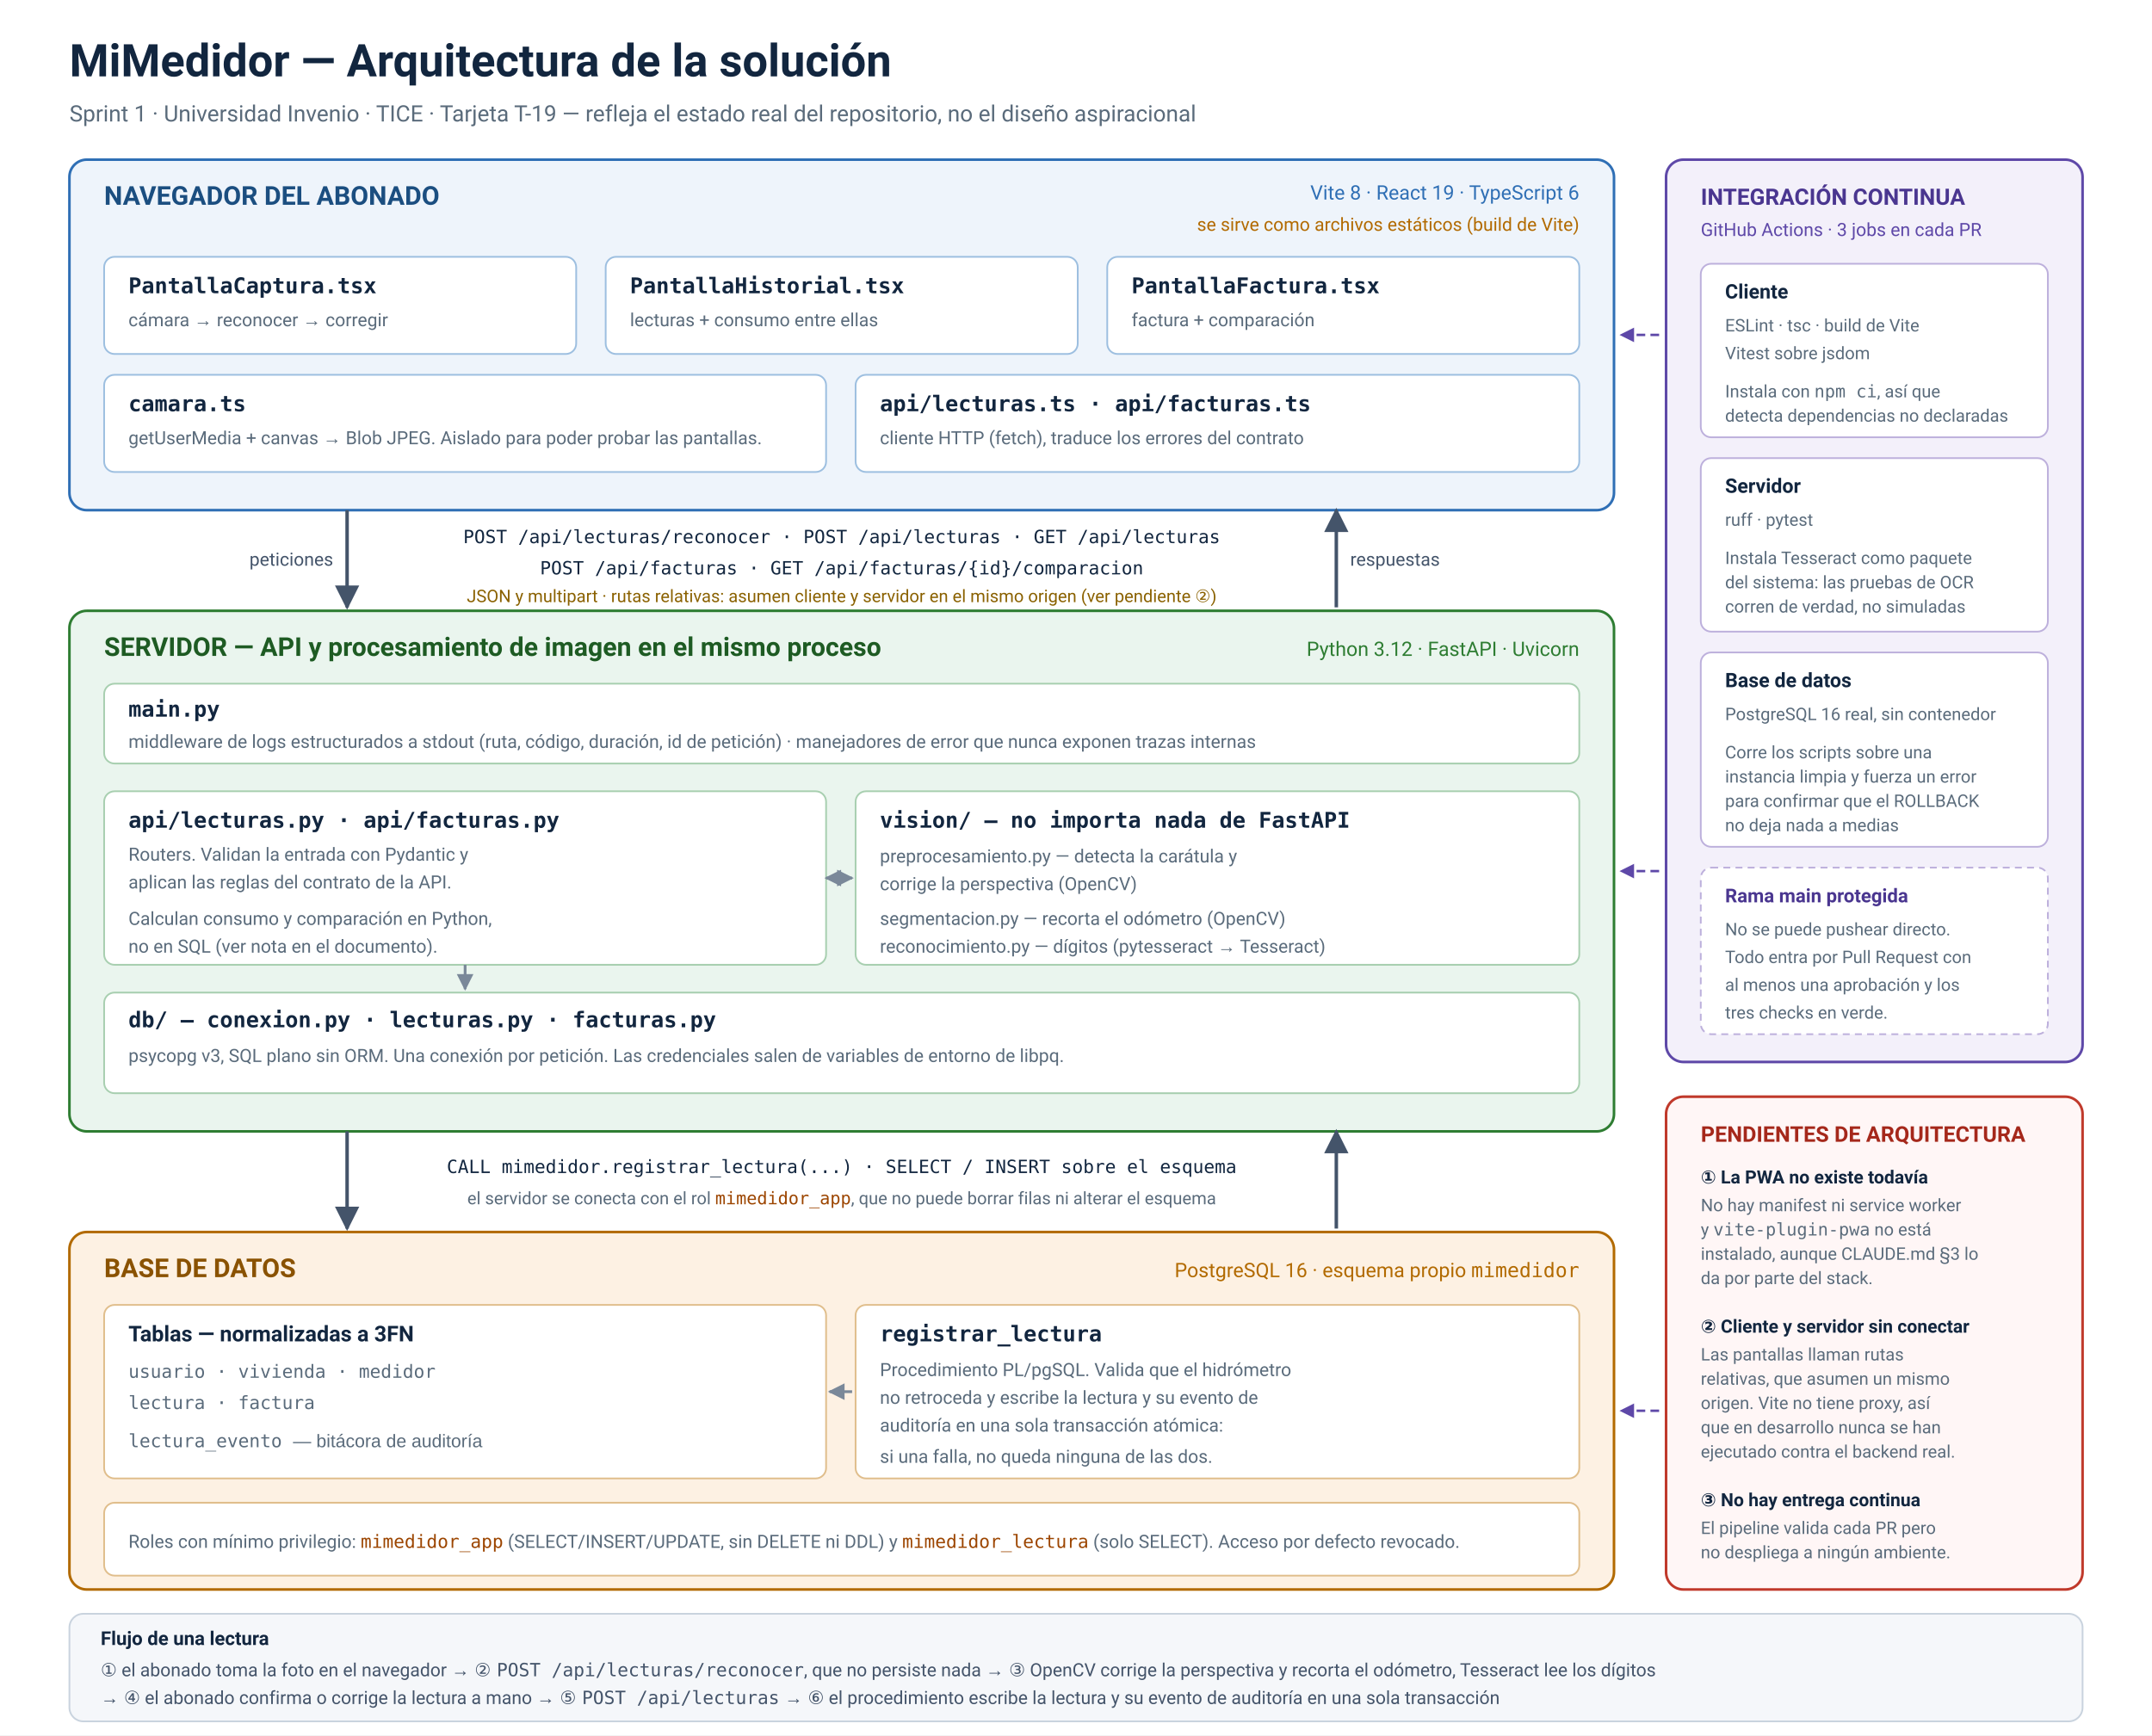
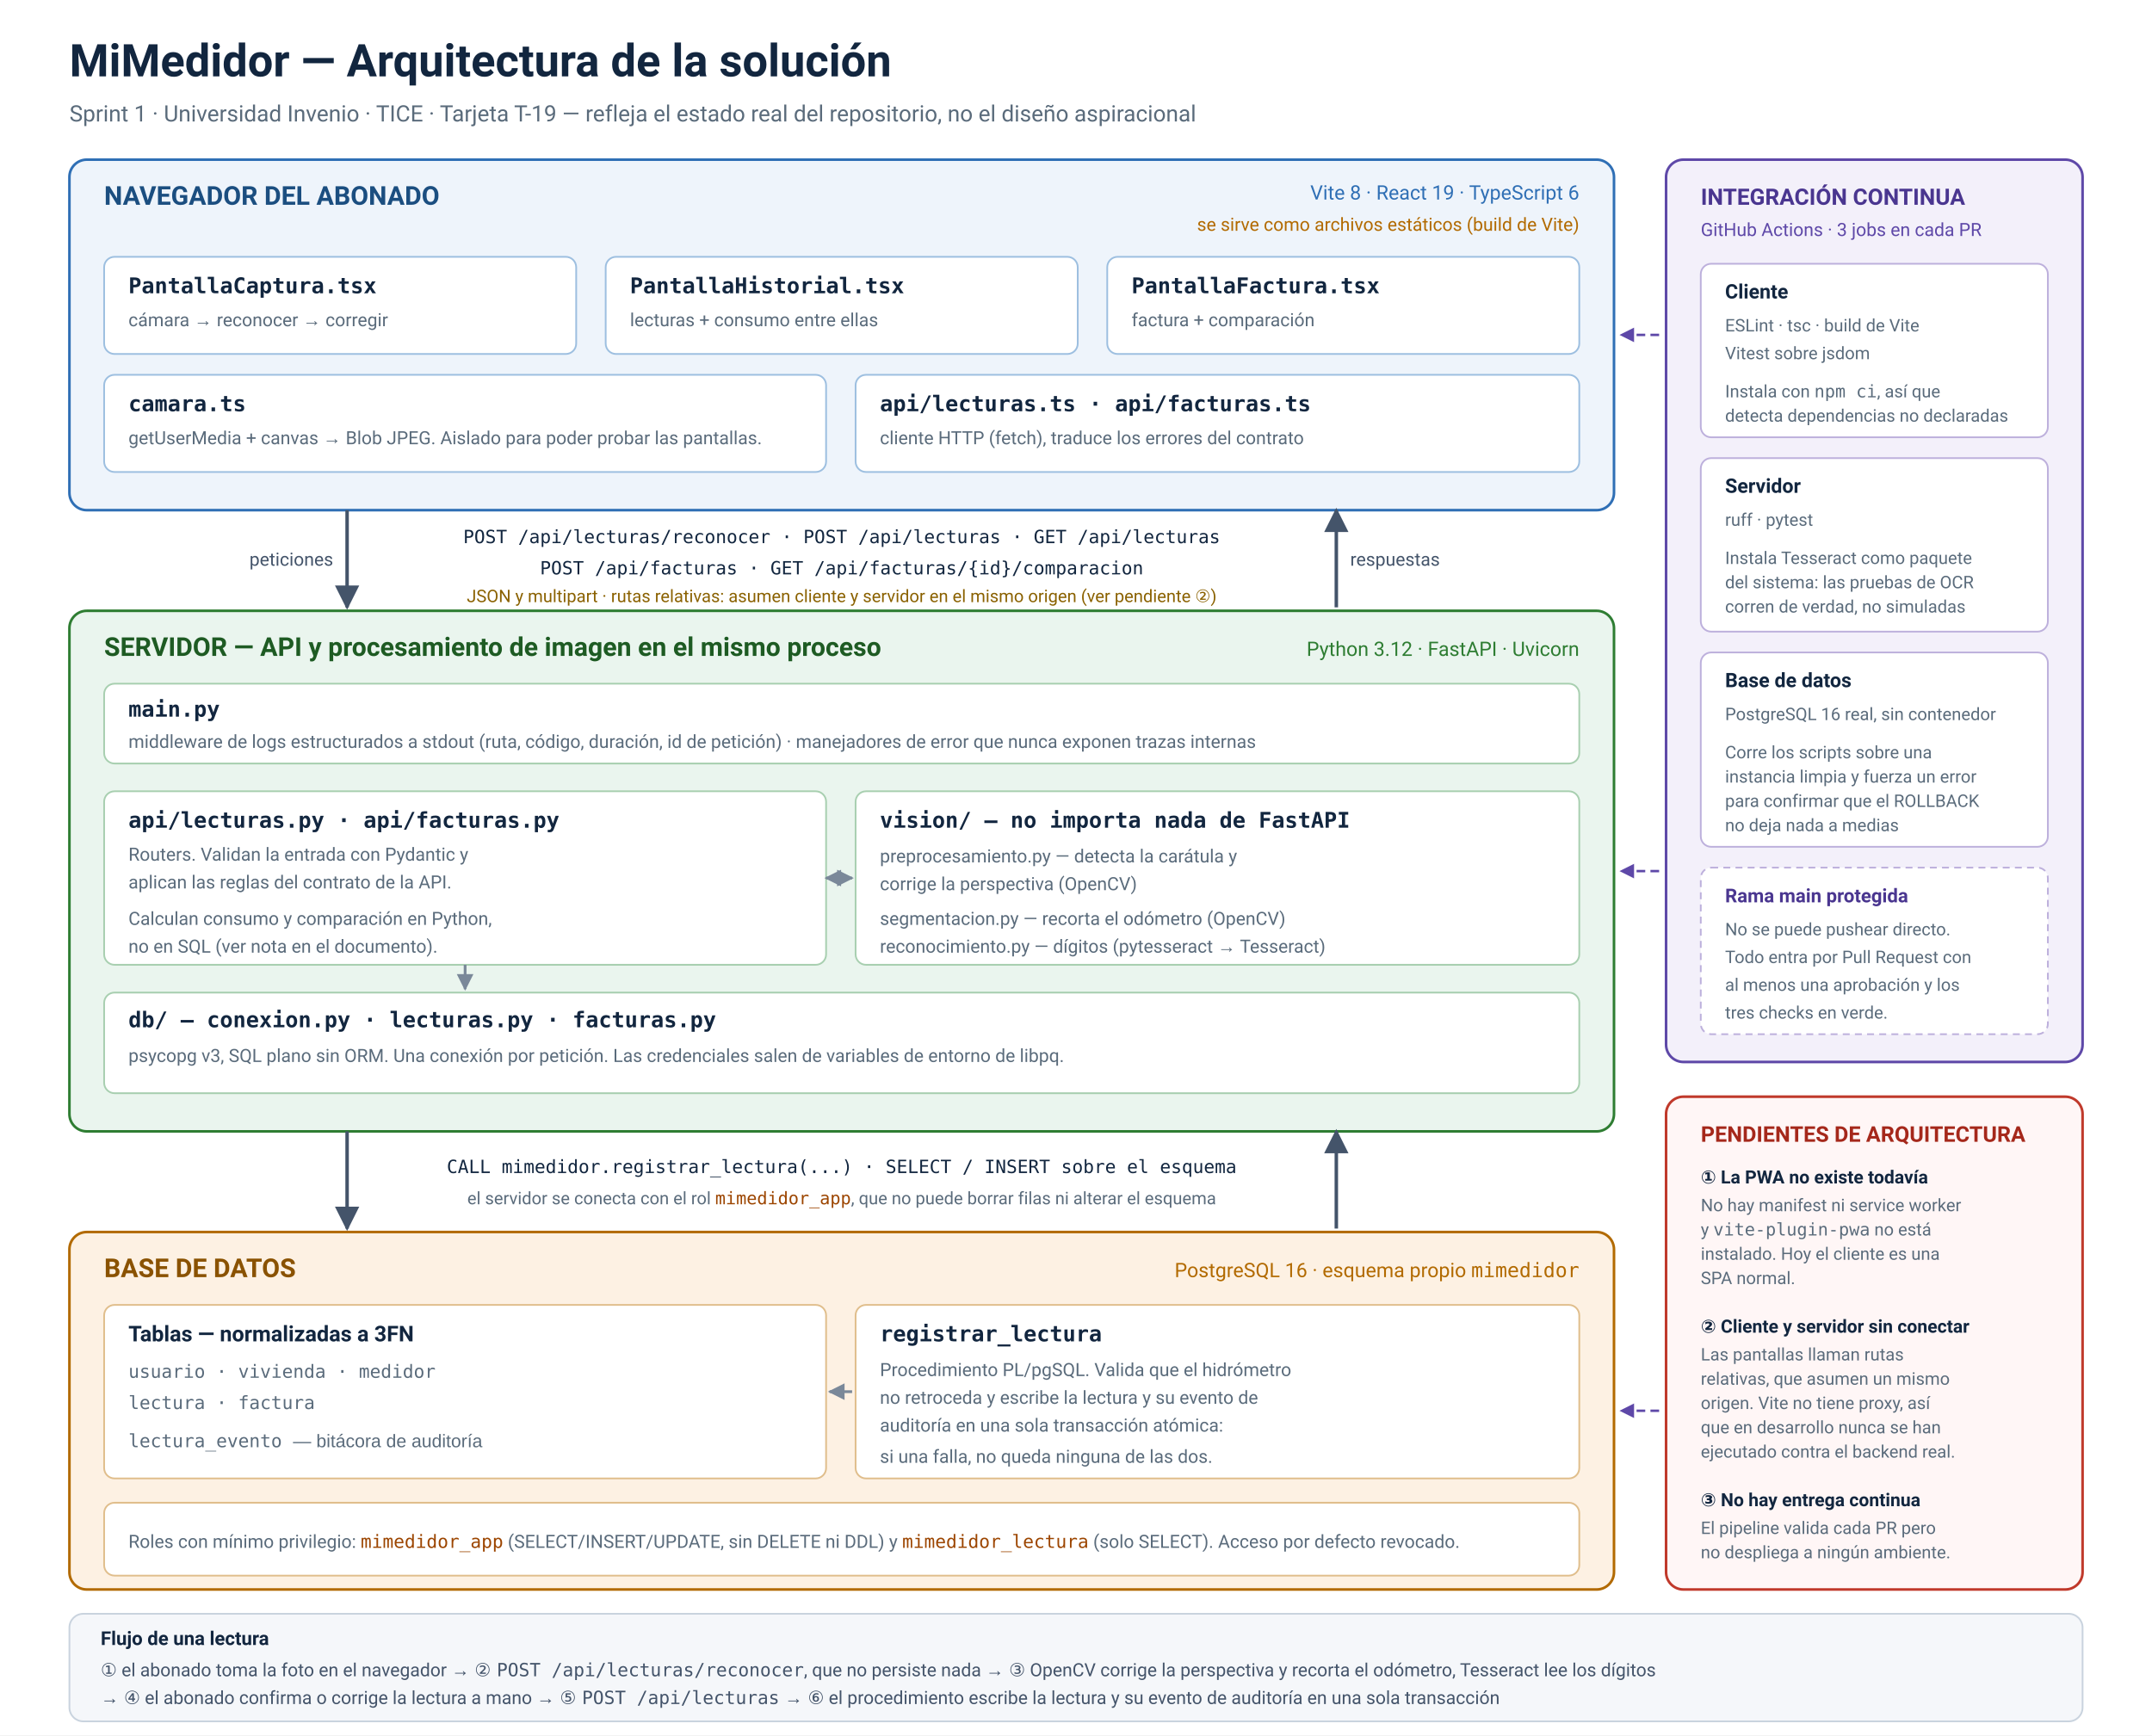
<svg xmlns="http://www.w3.org/2000/svg" viewBox="0 0 1240 1000" width="1240" height="1000" font-family="Segoe UI, Roboto, Helvetica Neue, Arial, sans-serif">
  <defs>
    <marker id="flecha" viewBox="0 0 10 10" refX="9" refY="5" markerWidth="7" markerHeight="7" orient="auto-start-reverse">
      <path d="M 0 0 L 10 5 L 0 10 z" fill="#44546A" />
    </marker>
    <marker id="flechaCI" viewBox="0 0 10 10" refX="9" refY="5" markerWidth="6" markerHeight="6" orient="auto-start-reverse">
      <path d="M 0 0 L 10 5 L 0 10 z" fill="#5E48A8" />
    </marker>
    <marker id="flechaInt" viewBox="0 0 10 10" refX="9" refY="5" markerWidth="6" markerHeight="6" orient="auto-start-reverse">
      <path d="M 0 0 L 10 5 L 0 10 z" fill="#7A8899" />
    </marker>
  </defs>
  <rect x="0" y="0" width="1240" height="1000" fill="#FFFFFF" />
  <text x="40" y="44" font-size="26" font-weight="700" fill="#12263F">MiMedidor — Arquitectura de la solución</text>
  <text x="40" y="70" font-size="13" fill="#5A6B7B">Sprint 1 · Universidad Invenio · TICE · Tarjeta T-19 — refleja el estado real del repositorio, no el diseño aspiracional</text>
  <rect x="40" y="92" width="890" height="202" rx="10" fill="#EEF4FB" stroke="#2F6FB5" stroke-width="1.5" />
  <text x="60" y="118" font-size="15" font-weight="700" fill="#1B4E80">NAVEGADOR DEL ABONADO</text>
  <text x="910" y="115" font-size="11.5" text-anchor="end" fill="#2F6FB5">Vite 8 · React 19 · TypeScript 6</text>
  <text x="910" y="133" font-size="10.5" text-anchor="end" fill="#B26A00">se sirve como archivos estáticos (build de Vite)</text>
  <rect x="60" y="148" width="272" height="56" rx="6" fill="#FFFFFF" stroke="#9DBFE0" />
  <text x="74" y="169" font-size="12.5" font-weight="600" fill="#12263F" font-family="Consolas, monospace">PantallaCaptura.tsx</text>
  <text x="74" y="188" font-size="10.5" fill="#5A6B7B">cámara → reconocer → corregir</text>
  <rect x="349" y="148" width="272" height="56" rx="6" fill="#FFFFFF" stroke="#9DBFE0" />
  <text x="363" y="169" font-size="12.5" font-weight="600" fill="#12263F" font-family="Consolas, monospace">PantallaHistorial.tsx</text>
  <text x="363" y="188" font-size="10.5" fill="#5A6B7B">lecturas + consumo entre ellas</text>
  <rect x="638" y="148" width="272" height="56" rx="6" fill="#FFFFFF" stroke="#9DBFE0" />
  <text x="652" y="169" font-size="12.5" font-weight="600" fill="#12263F" font-family="Consolas, monospace">PantallaFactura.tsx</text>
  <text x="652" y="188" font-size="10.5" fill="#5A6B7B">factura + comparación</text>
  <rect x="60" y="216" width="416" height="56" rx="6" fill="#FFFFFF" stroke="#9DBFE0" />
  <text x="74" y="237" font-size="12.5" font-weight="600" fill="#12263F" font-family="Consolas, monospace">camara.ts</text>
  <text x="74" y="256" font-size="10.5" fill="#5A6B7B">getUserMedia + canvas → Blob JPEG. Aislado para poder probar las pantallas.</text>
  <rect x="493" y="216" width="417" height="56" rx="6" fill="#FFFFFF" stroke="#9DBFE0" />
  <text x="507" y="237" font-size="12.5" font-weight="600" fill="#12263F" font-family="Consolas, monospace">api/lecturas.ts · api/facturas.ts</text>
  <text x="507" y="256" font-size="10.5" fill="#5A6B7B">cliente HTTP (fetch), traduce los errores del contrato</text>
  <line x1="200" y1="294" x2="200" y2="350" stroke="#44546A" stroke-width="2" marker-end="url(#flecha)" />
  <text x="192" y="326" font-size="10.5" text-anchor="end" fill="#44546A">peticiones</text>
  <line x1="770" y1="350" x2="770" y2="294" stroke="#44546A" stroke-width="2" marker-end="url(#flecha)" />
  <text x="778" y="326" font-size="10.5" fill="#44546A">respuestas</text>
  <text x="485" y="313" font-size="10.5" text-anchor="middle" fill="#12263F" font-family="Consolas, monospace">POST /api/lecturas/reconocer  ·  POST /api/lecturas  ·  GET /api/lecturas</text>
  <text x="485" y="331" font-size="10.5" text-anchor="middle" fill="#12263F" font-family="Consolas, monospace">POST /api/facturas  ·  GET /api/facturas/{id}/comparacion</text>
  <text x="485" y="347" font-size="10" text-anchor="middle" fill="#8A6100">JSON y multipart · rutas relativas: asumen cliente y servidor en el mismo origen (ver pendiente ②)</text>
  <rect x="40" y="352" width="890" height="300" rx="10" fill="#EAF5EE" stroke="#2E7D32" stroke-width="1.5" />
  <text x="60" y="378" font-size="15" font-weight="700" fill="#1E5B23">SERVIDOR — API y procesamiento de imagen en el mismo proceso</text>
  <text x="910" y="378" font-size="11.5" text-anchor="end" fill="#2E7D32">Python 3.12 · FastAPI · Uvicorn</text>
  <rect x="60" y="394" width="850" height="46" rx="6" fill="#FFFFFF" stroke="#A8CFB0" />
  <text x="74" y="413" font-size="12.5" font-weight="600" fill="#12263F" font-family="Consolas, monospace">main.py</text>
  <text x="74" y="431" font-size="10.5" fill="#5A6B7B">middleware de logs estructurados a stdout (ruta, código, duración, id de petición) · manejadores de error que nunca exponen trazas internas</text>
  <rect x="60" y="456" width="416" height="100" rx="6" fill="#FFFFFF" stroke="#A8CFB0" />
  <text x="74" y="477" font-size="12.5" font-weight="600" fill="#12263F" font-family="Consolas, monospace">api/lecturas.py · api/facturas.py</text>
  <text x="74" y="496" font-size="10.5" fill="#5A6B7B">Routers. Validan la entrada con Pydantic y</text>
  <text x="74" y="512" font-size="10.5" fill="#5A6B7B">aplican las reglas del contrato de la API.</text>
  <text x="74" y="533" font-size="10.5" fill="#5A6B7B">Calculan consumo y comparación en Python,</text>
  <text x="74" y="549" font-size="10.5" fill="#5A6B7B">no en SQL (ver nota en el documento).</text>
  <rect x="493" y="456" width="417" height="100" rx="6" fill="#FFFFFF" stroke="#A8CFB0" />
  <text x="507" y="477" font-size="12.5" font-weight="600" fill="#12263F" font-family="Consolas, monospace">vision/  — no importa nada de FastAPI</text>
  <text x="507" y="497" font-size="10.5" fill="#5A6B7B">preprocesamiento.py — detecta la carátula y</text>
  <text x="507" y="513" font-size="10.5" fill="#5A6B7B">corrige la perspectiva  (OpenCV)</text>
  <text x="507" y="533" font-size="10.5" fill="#5A6B7B">segmentacion.py — recorta el odómetro  (OpenCV)</text>
  <text x="507" y="549" font-size="10.5" fill="#5A6B7B">reconocimiento.py — dígitos  (pytesseract → Tesseract)</text>
  <line x1="476" y1="506" x2="491" y2="506" stroke="#7A8899" stroke-width="1.6" marker-start="url(#flechaInt)" marker-end="url(#flechaInt)" />
  <rect x="60" y="572" width="850" height="58" rx="6" fill="#FFFFFF" stroke="#A8CFB0" />
  <text x="74" y="592" font-size="12.5" font-weight="600" fill="#12263F" font-family="Consolas, monospace">db/  — conexion.py · lecturas.py · facturas.py</text>
  <text x="74" y="612" font-size="10.5" fill="#5A6B7B">psycopg v3, SQL plano sin ORM. Una conexión por petición. Las credenciales salen de variables de entorno de libpq.</text>
  <line x1="268" y1="556" x2="268" y2="570" stroke="#7A8899" stroke-width="1.6" marker-end="url(#flechaInt)" />
  <line x1="200" y1="652" x2="200" y2="708" stroke="#44546A" stroke-width="2" marker-end="url(#flecha)" />
  <line x1="770" y1="708" x2="770" y2="652" stroke="#44546A" stroke-width="2" marker-end="url(#flecha)" />
  <text x="485" y="676" font-size="10.5" text-anchor="middle" fill="#12263F" font-family="Consolas, monospace">CALL mimedidor.registrar_lectura(...)  ·  SELECT / INSERT sobre el esquema</text>
  <text x="485" y="694" font-size="10" text-anchor="middle" fill="#5A6B7B">el servidor se conecta con el rol <tspan font-family="Consolas, monospace" fill="#9C4500">mimedidor_app</tspan>, que no puede borrar filas ni alterar el esquema</text>
  <rect x="40" y="710" width="890" height="206" rx="10" fill="#FDF1E3" stroke="#B26A00" stroke-width="1.5" />
  <text x="60" y="736" font-size="15" font-weight="700" fill="#8A5200">BASE DE DATOS</text>
  <text x="910" y="736" font-size="11.5" text-anchor="end" fill="#B26A00">PostgreSQL 16 · esquema propio <tspan font-family="Consolas, monospace">mimedidor</tspan>
  </text>
  <rect x="60" y="752" width="416" height="100" rx="6" fill="#FFFFFF" stroke="#E0BE8C" />
  <text x="74" y="773" font-size="12.5" font-weight="600" fill="#12263F">Tablas — normalizadas a 3FN</text>
  <text x="74" y="794" font-size="10.5" fill="#5A6B7B" font-family="Consolas, monospace">usuario · vivienda · medidor</text>
  <text x="74" y="812" font-size="10.5" fill="#5A6B7B" font-family="Consolas, monospace">lectura · factura</text>
  <text x="74" y="834" font-size="10.5" fill="#5A6B7B" font-family="Consolas, monospace">lectura_evento <tspan font-family="Segoe UI, Arial, sans-serif">— bitácora de auditoría</tspan>
  </text>
  <rect x="493" y="752" width="417" height="100" rx="6" fill="#FFFFFF" stroke="#E0BE8C" />
  <text x="507" y="773" font-size="12.5" font-weight="600" fill="#12263F" font-family="Consolas, monospace">registrar_lectura</text>
  <text x="507" y="793" font-size="10.5" fill="#5A6B7B">Procedimiento PL/pgSQL. Valida que el hidrómetro</text>
  <text x="507" y="809" font-size="10.5" fill="#5A6B7B">no retroceda y escribe la lectura y su evento de</text>
  <text x="507" y="825" font-size="10.5" fill="#5A6B7B">auditoría en una sola transacción atómica:</text>
  <text x="507" y="843" font-size="10.5" fill="#5A6B7B">si una falla, no queda ninguna de las dos.</text>
  <line x1="491" y1="802" x2="478" y2="802" stroke="#7A8899" stroke-width="1.6" marker-end="url(#flechaInt)" />
  <rect x="60" y="866" width="850" height="42" rx="6" fill="#FFFFFF" stroke="#E0BE8C" />
  <text x="74" y="892" font-size="10.5" fill="#5A6B7B">Roles con mínimo privilegio: <tspan font-family="Consolas, monospace" fill="#9C4500">mimedidor_app</tspan> (SELECT/INSERT/UPDATE, sin DELETE ni DDL) y <tspan font-family="Consolas, monospace" fill="#9C4500">mimedidor_lectura</tspan> (solo SELECT). Acceso por defecto revocado.</text>
  <rect x="960" y="92" width="240" height="520" rx="10" fill="#F3F0FA" stroke="#5E48A8" stroke-width="1.5" />
  <text x="980" y="118" font-size="13" font-weight="700" fill="#4A3690">INTEGRACIÓN CONTINUA</text>
  <text x="980" y="136" font-size="10.5" fill="#5E48A8">GitHub Actions · 3 jobs en cada PR</text>
  <rect x="980" y="152" width="200" height="100" rx="6" fill="#FFFFFF" stroke="#BDB0DC" />
  <text x="994" y="172" font-size="11.5" font-weight="600" fill="#12263F">Cliente</text>
  <text x="994" y="191" font-size="10" fill="#5A6B7B">ESLint · tsc · build de Vite</text>
  <text x="994" y="207" font-size="10" fill="#5A6B7B">Vitest sobre jsdom</text>
  <text x="994" y="229" font-size="10" fill="#5A6B7B">Instala con <tspan font-family="Consolas, monospace">npm ci</tspan>, así que</text>
  <text x="994" y="243" font-size="10" fill="#5A6B7B">detecta dependencias no declaradas</text>
  <rect x="980" y="264" width="200" height="100" rx="6" fill="#FFFFFF" stroke="#BDB0DC" />
  <text x="994" y="284" font-size="11.5" font-weight="600" fill="#12263F">Servidor</text>
  <text x="994" y="303" font-size="10" fill="#5A6B7B">ruff · pytest</text>
  <text x="994" y="325" font-size="10" fill="#5A6B7B">Instala Tesseract como paquete</text>
  <text x="994" y="339" font-size="10" fill="#5A6B7B">del sistema: las pruebas de OCR</text>
  <text x="994" y="353" font-size="10" fill="#5A6B7B">corren de verdad, no simuladas</text>
  <rect x="980" y="376" width="200" height="112" rx="6" fill="#FFFFFF" stroke="#BDB0DC" />
  <text x="994" y="396" font-size="11.5" font-weight="600" fill="#12263F">Base de datos</text>
  <text x="994" y="415" font-size="10" fill="#5A6B7B">PostgreSQL 16 real, sin contenedor</text>
  <text x="994" y="437" font-size="10" fill="#5A6B7B">Corre los scripts sobre una</text>
  <text x="994" y="451" font-size="10" fill="#5A6B7B">instancia limpia y fuerza un error</text>
  <text x="994" y="465" font-size="10" fill="#5A6B7B">para confirmar que el ROLLBACK</text>
  <text x="994" y="479" font-size="10" fill="#5A6B7B">no deja nada a medias</text>
  <rect x="980" y="500" width="200" height="96" rx="6" fill="#FFFFFF" stroke="#BDB0DC" stroke-dasharray="4 3" />
  <text x="994" y="520" font-size="11" font-weight="600" fill="#4A3690">Rama main protegida</text>
  <text x="994" y="539" font-size="10" fill="#5A6B7B">No se puede pushear directo.</text>
  <text x="994" y="555" font-size="10" fill="#5A6B7B">Todo entra por Pull Request con</text>
  <text x="994" y="571" font-size="10" fill="#5A6B7B">al menos una aprobación y los</text>
  <text x="994" y="587" font-size="10" fill="#5A6B7B">tres checks en verde.</text>
  <line x1="956" y1="193" x2="934" y2="193" stroke="#5E48A8" stroke-width="1.4" stroke-dasharray="5 3" marker-end="url(#flechaCI)" />
  <line x1="956" y1="502" x2="934" y2="502" stroke="#5E48A8" stroke-width="1.4" stroke-dasharray="5 3" marker-end="url(#flechaCI)" />
  <line x1="956" y1="813" x2="934" y2="813" stroke="#5E48A8" stroke-width="1.4" stroke-dasharray="5 3" marker-end="url(#flechaCI)" />
  <rect x="960" y="632" width="240" height="284" rx="10" fill="#FFF6F6" stroke="#C0392B" stroke-width="1.5" />
  <text x="980" y="658" font-size="12.5" font-weight="700" fill="#A5281B">PENDIENTES DE ARQUITECTURA</text>
  <text x="980" y="682" font-size="10.5" font-weight="600" fill="#12263F">① La PWA no existe todavía</text>
  <text x="980" y="698" font-size="10" fill="#5A6B7B">No hay manifest ni service worker</text>
  <text x="980" y="712" font-size="10" fill="#5A6B7B">y <tspan font-family="Consolas, monospace">vite-plugin-pwa</tspan> no está</text>
-   <text x="980" y="726" font-size="10" fill="#5A6B7B">instalado, aunque CLAUDE.md §3 lo</text>
-   <text x="980" y="740" font-size="10" fill="#5A6B7B">da por parte del stack.</text>
+   <text x="980" y="726" font-size="10" fill="#5A6B7B">instalado. Hoy el cliente es una</text>
+   <text x="980" y="740" font-size="10" fill="#5A6B7B">SPA normal.</text>
  <text x="980" y="768" font-size="10.5" font-weight="600" fill="#12263F">② Cliente y servidor sin conectar</text>
  <text x="980" y="784" font-size="10" fill="#5A6B7B">Las pantallas llaman rutas</text>
  <text x="980" y="798" font-size="10" fill="#5A6B7B">relativas, que asumen un mismo</text>
  <text x="980" y="812" font-size="10" fill="#5A6B7B">origen. Vite no tiene proxy, así</text>
  <text x="980" y="826" font-size="10" fill="#5A6B7B">que en desarrollo nunca se han</text>
  <text x="980" y="840" font-size="10" fill="#5A6B7B">ejecutado contra el backend real.</text>
  <text x="980" y="868" font-size="10.5" font-weight="600" fill="#12263F">③ No hay entrega continua</text>
  <text x="980" y="884" font-size="10" fill="#5A6B7B">El pipeline valida cada PR pero</text>
  <text x="980" y="898" font-size="10" fill="#5A6B7B">no despliega a ningún ambiente.</text>
  <rect x="40" y="930" width="1160" height="62" rx="8" fill="#F5F7FA" stroke="#C9D3DE" />
  <text x="58" y="948" font-size="11" font-weight="700" fill="#12263F">Flujo de una lectura</text>
  <text x="58" y="966" font-size="10.5" fill="#44546A">① el abonado toma la foto en el navegador → ② <tspan font-family="Consolas, monospace">POST /api/lecturas/reconocer</tspan>, que no persiste nada → ③ OpenCV corrige la perspectiva y recorta el odómetro, Tesseract lee los dígitos</text>
  <text x="58" y="982" font-size="10.5" fill="#44546A">→ ④ el abonado confirma o corrige la lectura a mano → ⑤ <tspan font-family="Consolas, monospace">POST /api/lecturas</tspan> → ⑥ el procedimiento escribe la lectura y su evento de auditoría en una sola transacción</text>
</svg>
